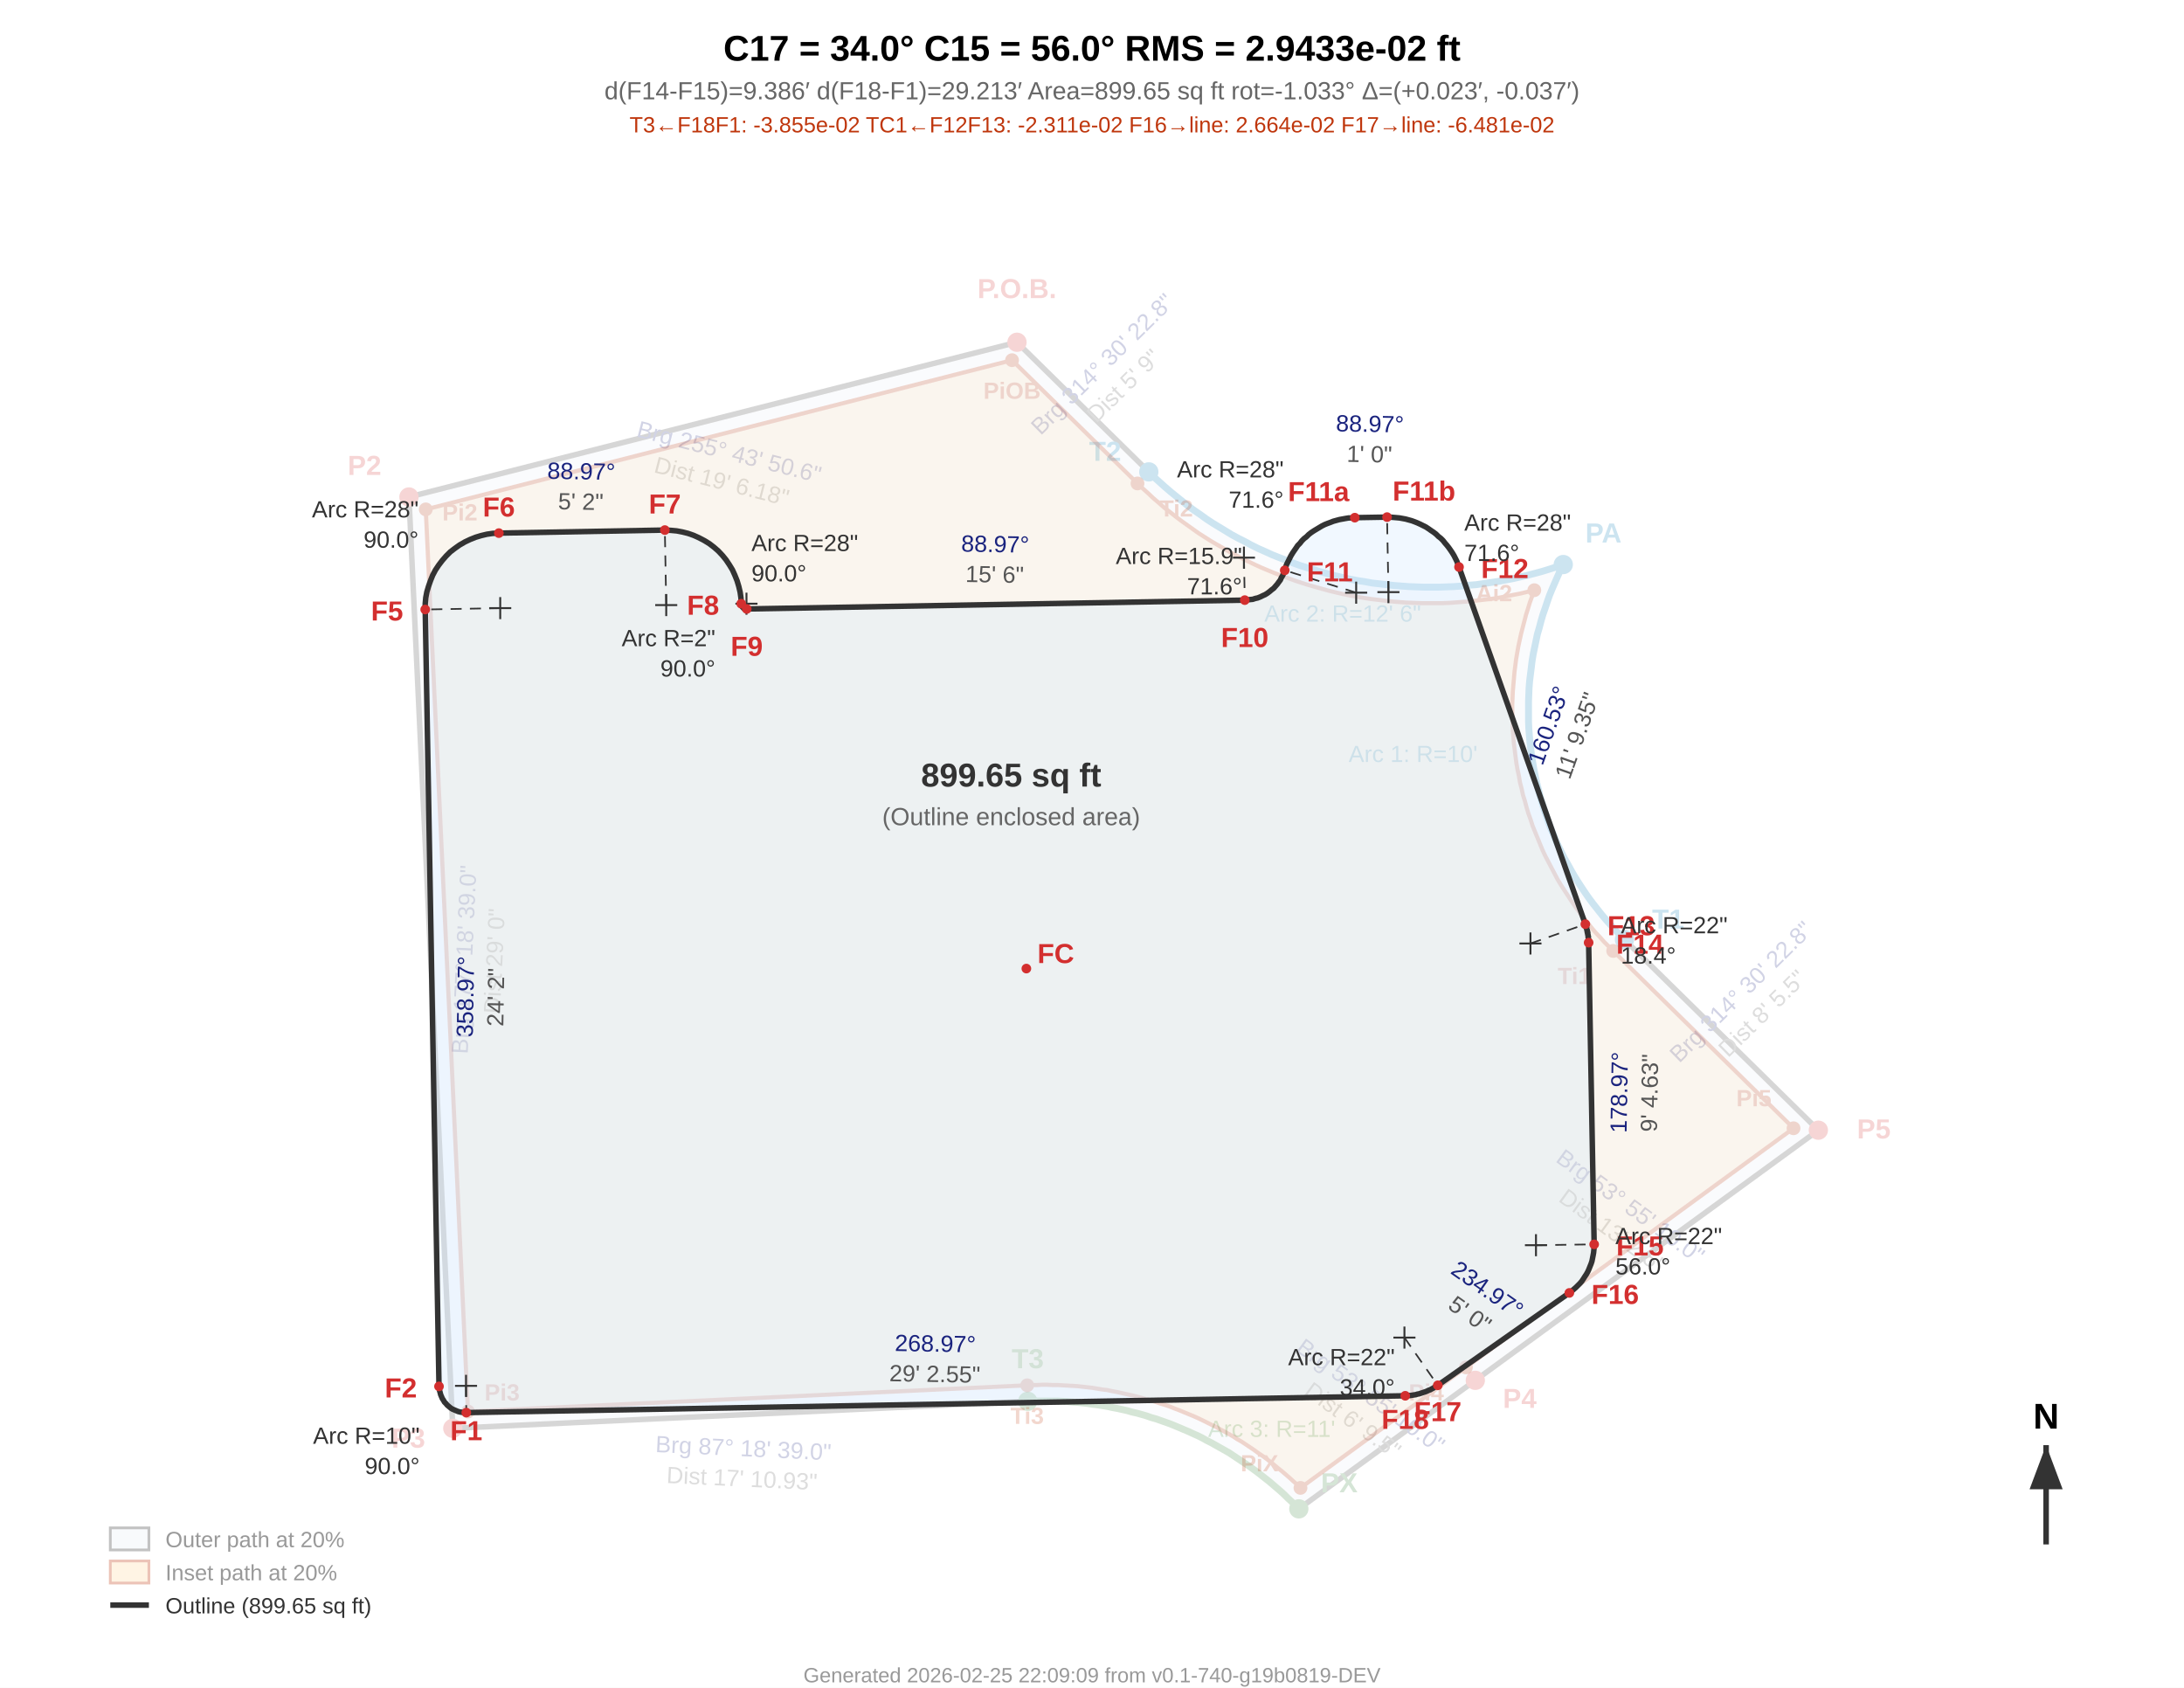
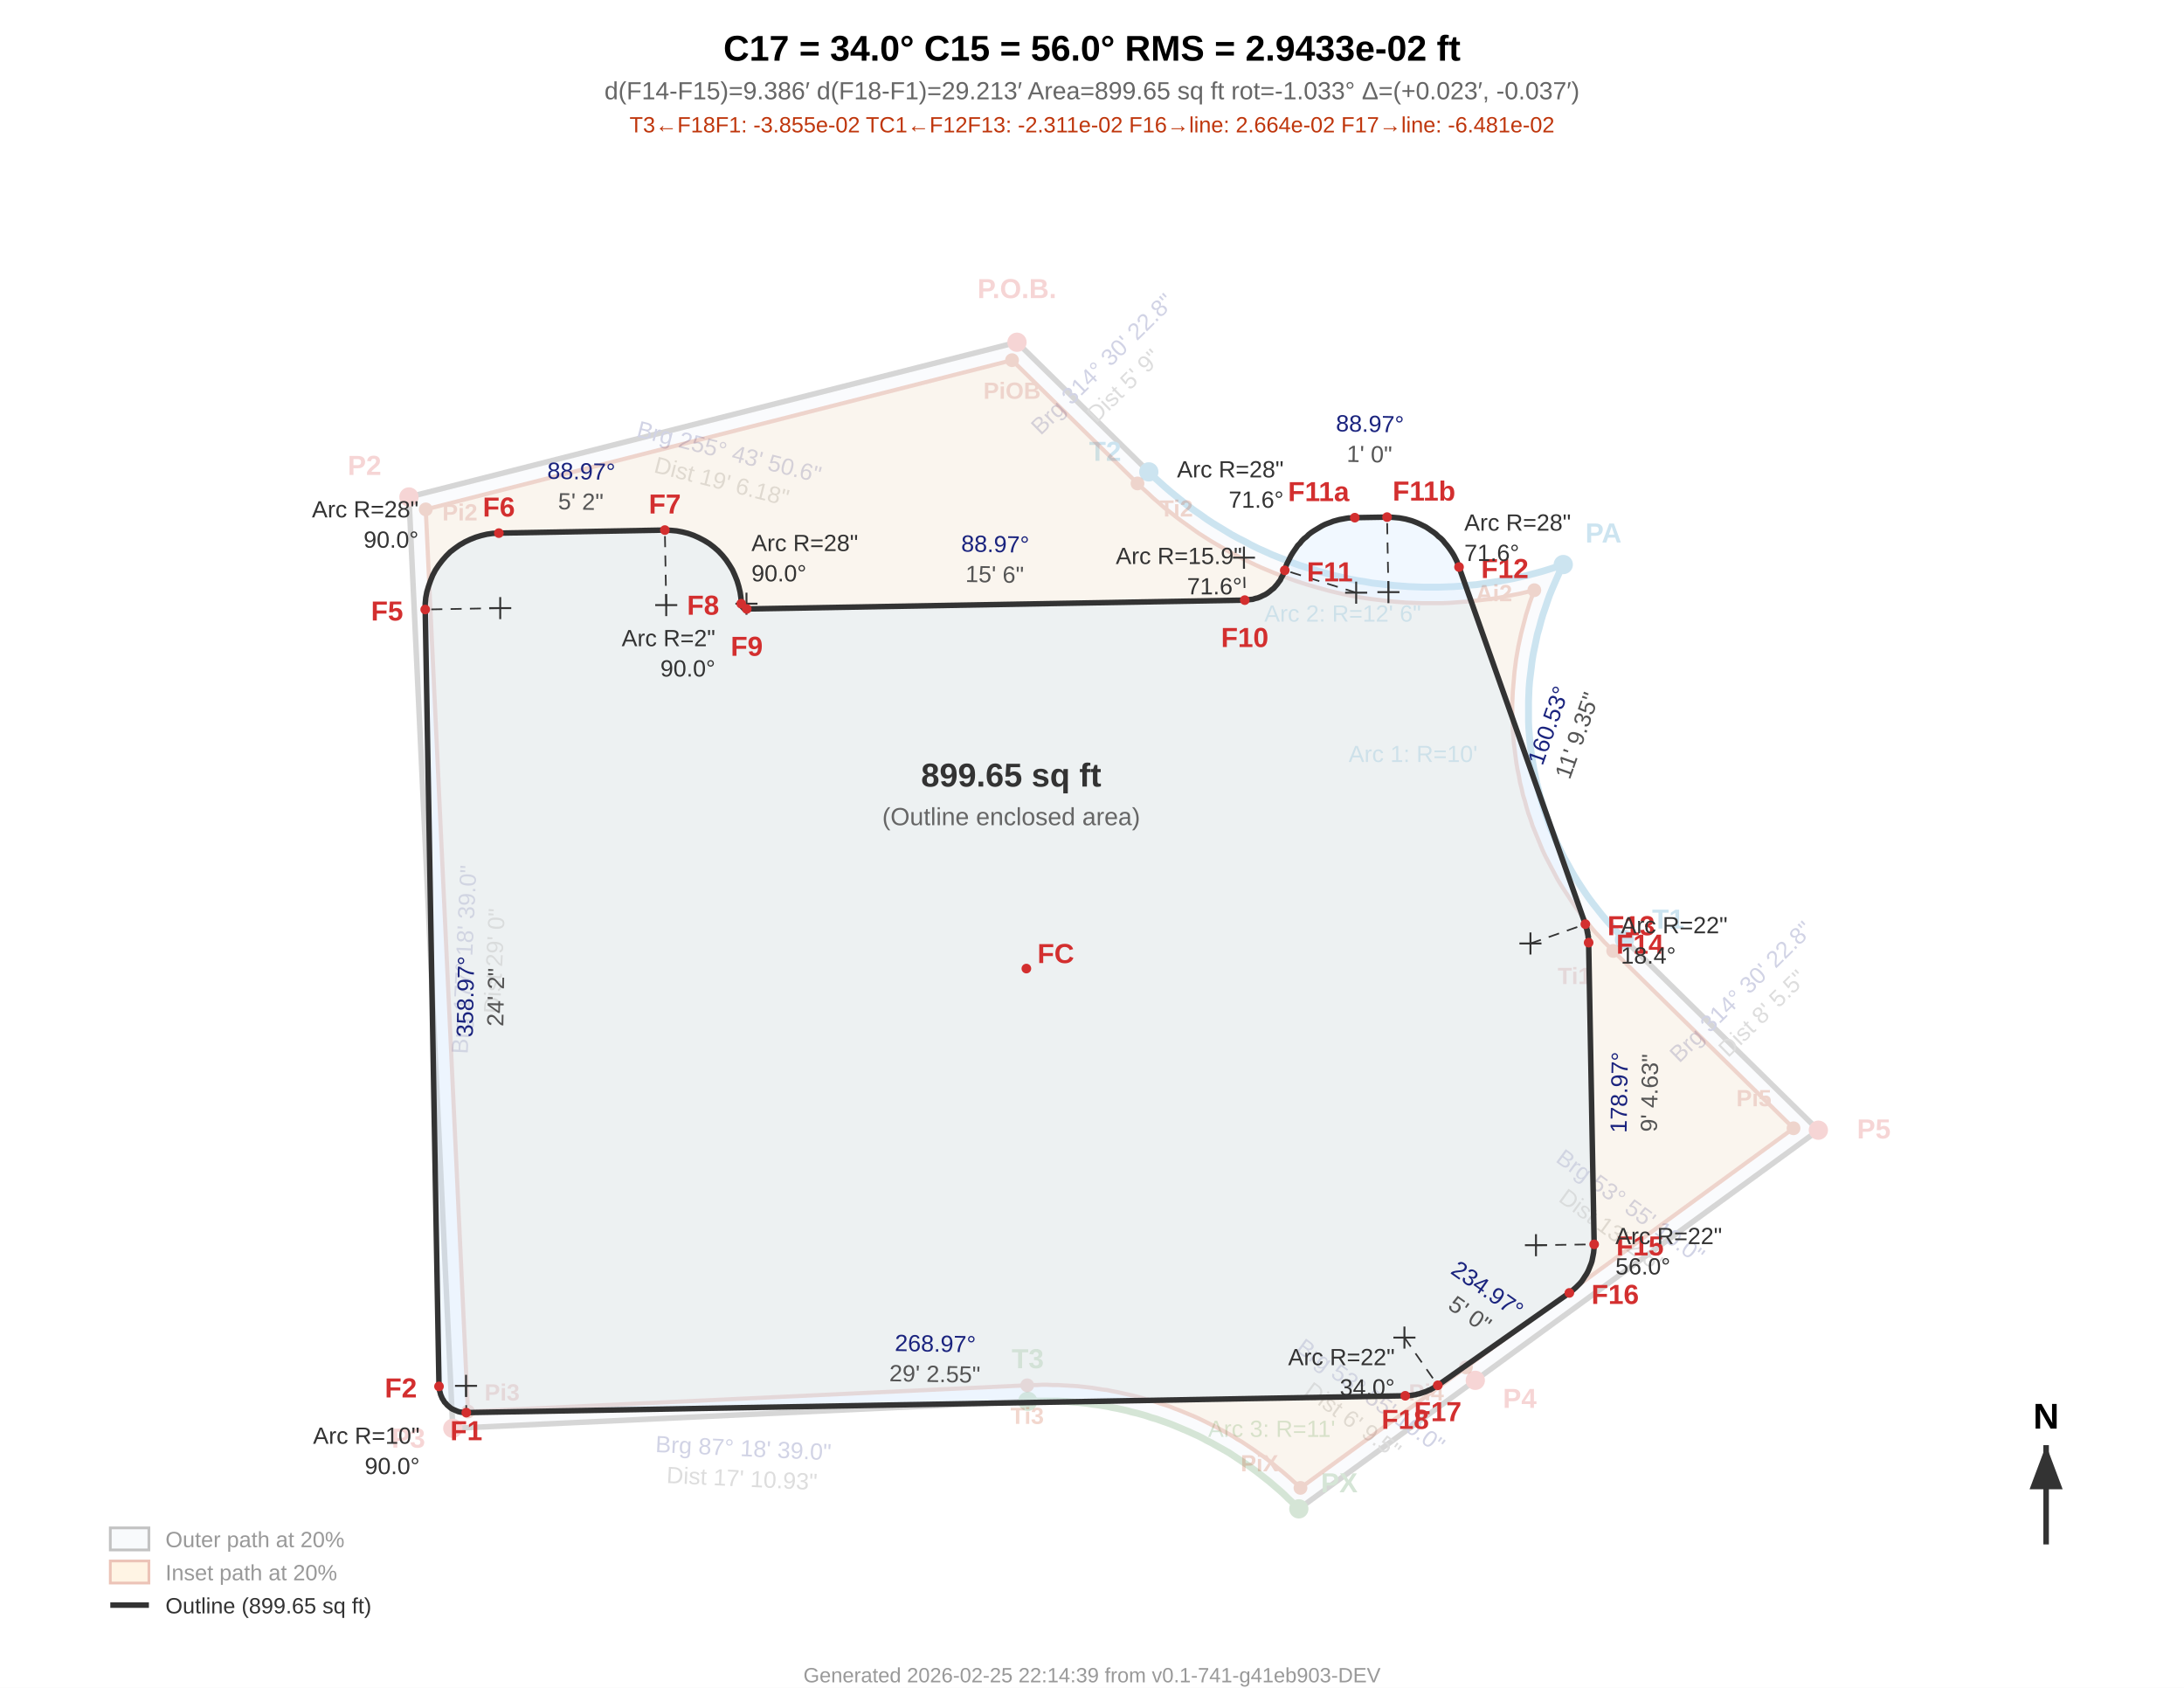
<svg xmlns="http://www.w3.org/2000/svg" width="792" height="612" viewBox="0 0 792 612">
  <rect width="792" height="612" fill="white" />
  <defs>
    <marker id="ah" markerWidth="8" markerHeight="6" refX="8" refY="3" orient="auto">
      <polygon points="0 0, 8 3, 0 6" fill="#333" />
    </marker>
    <clipPath id="page">
      <rect width="792" height="612" />
    </clipPath>
  </defs>
  <text x="396.0" y="22" text-anchor="middle" font-family="Arial" font-size="13" font-weight="bold">C17 = 34.0°   C15 = 56.0°   RMS = 2.9433e-02 ft</text>
  <text x="396.0" y="36" text-anchor="middle" font-family="Arial" font-size="9" fill="#666">d(F14-F15)=9.386′  d(F18-F1)=29.213′  Area=899.65 sq ft  rot=-1.033°  Δ=(+0.023′, -0.037′)</text>
  <text x="396.0" y="48" text-anchor="middle" font-family="Arial" font-size="8" fill="#BF360C">T3←F18F1: -3.855e-02   TC1←F12F13: -2.311e-02   F16→line: 2.664e-02   F17→line: -6.481e-02</text>
  <g opacity="0.2">
    <polygon points="368.8,124.1 148.3,180.2 164.2,517.9 535.0,500.5 659.4,409.8" fill="none" stroke="#bbb" stroke-width="0.8" stroke-dasharray="4,4" />
    <polygon points="368.8,124.1 148.3,180.2 164.2,517.9 372.7,508.1 374.6,508.0 376.4,508.0 378.2,508.0 380.0,508.0 381.8,508.0 383.6,508.0 385.5,508.1 387.3,508.2 389.1,508.4 390.9,508.5 392.7,508.7 394.5,508.9 396.3,509.2 398.1,509.4 399.9,509.7 401.7,510.0 403.5,510.4 405.2,510.7 407.0,511.1 408.8,511.5 410.5,512.0 412.3,512.4 414.1,512.9 415.8,513.4 417.5,514.0 419.3,514.5 421.0,515.1 422.7,515.7 424.4,516.3 426.1,517.0 427.8,517.7 429.4,518.4 431.1,519.1 432.8,519.9 434.4,520.6 436.0,521.4 437.6,522.3 439.2,523.1 440.8,524.0 442.4,524.9 444.0,525.8 445.6,526.7 447.1,527.7 448.6,528.7 450.1,529.7 451.6,530.7 453.1,531.7 454.6,532.8 456.1,533.9 457.5,535.0 458.9,536.1 460.3,537.2 461.7,538.4 463.1,539.6 464.5,540.8 465.8,542.0 467.1,543.3 468.4,544.5 469.7,545.8 471.0,547.1 535.0,500.5 659.4,409.8 589.1,340.7 587.4,338.9 585.7,337.2 584.0,335.3 582.4,333.5 580.8,331.6 579.3,329.7 577.8,327.8 576.3,325.8 574.9,323.8 573.5,321.7 572.2,319.7 570.9,317.6 569.7,315.5 568.5,313.3 567.3,311.2 566.2,309.0 565.1,306.7 564.1,304.5 563.2,302.3 562.2,300.0 561.4,297.7 560.6,295.4 559.8,293.0 559.1,290.7 558.4,288.3 557.8,285.9 557.2,283.6 556.7,281.2 556.2,278.7 555.8,276.3 555.4,273.9 555.1,271.5 554.8,269.0 554.6,266.6 554.4,264.1 554.3,261.7 554.3,259.2 554.3,256.8 554.3,254.3 554.4,251.8 554.5,249.4 554.7,246.9 555.0,244.5 555.3,242.1 555.6,239.6 556.0,237.2 556.5,234.8 557.0,232.4 557.5,230.0 558.2,227.6 558.8,225.3 559.5,222.9 560.3,220.6 561.1,218.2 561.9,215.9 562.8,213.7 563.8,211.4 564.8,209.1 565.8,206.9 566.9,204.7 564.3,205.6 561.8,206.4 559.2,207.2 556.6,207.9 553.9,208.6 551.3,209.2 548.7,209.8 546.0,210.3 543.4,210.8 540.7,211.2 538.0,211.6 535.3,212.0 532.6,212.2 529.9,212.5 527.3,212.7 524.5,212.8 521.8,212.9 519.1,212.9 516.4,212.9 513.7,212.8 511.0,212.7 508.3,212.5 505.6,212.3 502.9,212.0 500.3,211.7 497.6,211.4 494.9,210.9 492.2,210.5 489.6,210.0 486.9,209.4 484.3,208.8 481.7,208.1 479.1,207.4 476.5,206.6 473.9,205.8 471.3,205.0 468.8,204.1 466.3,203.1 463.7,202.1 461.2,201.1 458.8,200.0 456.3,198.9 453.9,197.7 451.5,196.4 449.1,195.2 446.7,193.9 444.4,192.5 442.1,191.1 439.8,189.7 437.5,188.2 435.3,186.6 433.1,185.1 430.9,183.5 428.8,181.8 426.7,180.1 424.6,178.4 422.5,176.6 420.5,174.8 418.5,173.0 416.6,171.1" fill="#e8edf5" stroke="none" />
    <line x1="368.8" y1="124.1" x2="148.3" y2="180.2" stroke="#333" stroke-width="2.0" />
    <line x1="148.3" y1="180.2" x2="164.2" y2="517.9" stroke="#333" stroke-width="2.0" />
    <line x1="164.2" y1="517.9" x2="372.7" y2="508.1" stroke="#333" stroke-width="2.0" />
    <line x1="471.0" y1="547.1" x2="535.0" y2="500.5" stroke="#333" stroke-width="2.0" />
    <line x1="535.0" y1="500.5" x2="659.4" y2="409.8" stroke="#333" stroke-width="2.0" />
    <line x1="659.4" y1="409.8" x2="589.1" y2="340.7" stroke="#333" stroke-width="2.0" />
    <line x1="416.6" y1="171.1" x2="368.8" y2="124.1" stroke="#333" stroke-width="2.0" />
    <polyline points="589.1,340.7 587.4,338.9 585.7,337.2 584.0,335.3 582.4,333.5 580.8,331.6 579.3,329.7 577.8,327.8 576.3,325.8 574.9,323.8 573.5,321.7 572.2,319.7 570.9,317.6 569.7,315.5 568.5,313.3 567.3,311.2 566.2,309.0 565.1,306.7 564.1,304.5 563.2,302.3 562.2,300.0 561.4,297.7 560.6,295.4 559.8,293.0 559.1,290.7 558.4,288.3 557.8,285.9 557.2,283.6 556.7,281.2 556.2,278.7 555.8,276.3 555.4,273.9 555.1,271.5 554.8,269.0 554.6,266.6 554.4,264.1 554.3,261.7 554.3,259.2 554.3,256.8 554.3,254.3 554.4,251.8 554.5,249.4 554.7,246.9 555.0,244.5 555.3,242.1 555.6,239.6 556.0,237.2 556.5,234.8 557.0,232.4 557.5,230.0 558.2,227.6 558.8,225.3 559.5,222.9 560.3,220.6 561.1,218.2 561.9,215.9 562.8,213.7 563.8,211.4 564.8,209.1 565.8,206.9 566.9,204.7" fill="none" stroke="#0077B6" stroke-width="2.5" stroke-linecap="round" />
    <polyline points="566.9,204.7 564.3,205.6 561.8,206.4 559.2,207.2 556.6,207.9 553.9,208.6 551.3,209.2 548.7,209.8 546.0,210.3 543.4,210.8 540.7,211.2 538.0,211.6 535.3,212.0 532.6,212.2 529.9,212.5 527.3,212.7 524.5,212.8 521.8,212.9 519.1,212.9 516.4,212.9 513.7,212.8 511.0,212.7 508.3,212.5 505.6,212.3 502.9,212.0 500.3,211.7 497.6,211.4 494.9,210.9 492.2,210.5 489.6,210.0 486.9,209.4 484.3,208.8 481.7,208.1 479.1,207.4 476.5,206.6 473.9,205.8 471.3,205.0 468.8,204.1 466.3,203.1 463.7,202.1 461.2,201.1 458.8,200.0 456.3,198.9 453.9,197.7 451.5,196.4 449.1,195.2 446.7,193.9 444.4,192.5 442.1,191.1 439.8,189.7 437.5,188.2 435.3,186.6 433.1,185.1 430.9,183.5 428.8,181.8 426.7,180.1 424.6,178.4 422.5,176.6 420.5,174.8 418.5,173.0 416.6,171.1" fill="none" stroke="#0077B6" stroke-width="2.5" stroke-linecap="round" />
    <polyline points="372.7,508.1 374.6,508.0 376.4,508.0 378.2,508.0 380.0,508.0 381.8,508.0 383.6,508.0 385.5,508.1 387.3,508.2 389.1,508.4 390.9,508.5 392.7,508.7 394.5,508.9 396.3,509.2 398.1,509.4 399.9,509.7 401.7,510.0 403.5,510.4 405.2,510.7 407.0,511.1 408.8,511.5 410.5,512.0 412.3,512.4 414.1,512.9 415.8,513.4 417.5,514.0 419.3,514.5 421.0,515.1 422.7,515.7 424.4,516.3 426.1,517.0 427.8,517.7 429.4,518.4 431.1,519.1 432.8,519.9 434.4,520.6 436.0,521.4 437.6,522.3 439.2,523.1 440.8,524.0 442.4,524.9 444.0,525.8 445.6,526.7 447.1,527.7 448.6,528.7 450.1,529.7 451.6,530.7 453.1,531.7 454.6,532.8 456.1,533.9 457.5,535.0 458.9,536.1 460.3,537.2 461.7,538.4 463.1,539.6 464.5,540.8 465.8,542.0 467.1,543.3 468.4,544.5 469.7,545.8 471.0,547.1" fill="none" stroke="#2E7D32" stroke-width="2.5" stroke-linecap="round" />
    <circle cx="368.8" cy="124.1" r="3.5" fill="#d32f2f" />
    <text x="368.8" y="108.1" text-anchor="middle" font-family="Arial" font-size="10" font-weight="bold" fill="#d32f2f">P.O.B.</text>
    <circle cx="148.3" cy="180.2" r="3.5" fill="#d32f2f" />
    <text x="138.3" y="172.2" text-anchor="end" font-family="Arial" font-size="10" font-weight="bold" fill="#d32f2f">P2</text>
    <circle cx="164.2" cy="517.9" r="3.5" fill="#d32f2f" />
    <text x="154.2" y="524.9" text-anchor="end" font-family="Arial" font-size="10" font-weight="bold" fill="#d32f2f">P3</text>
    <circle cx="372.7" cy="508.1" r="3.5" fill="#2E7D32" />
    <text x="372.7" y="496.1" text-anchor="middle" font-family="Arial" font-size="10" font-weight="bold" fill="#2E7D32">T3</text>
    <circle cx="471.0" cy="547.1" r="3.5" fill="#2E7D32" />
    <text x="479.0" y="541.1" text-anchor="start" font-family="Arial" font-size="10" font-weight="bold" fill="#2E7D32">PX</text>
    <circle cx="535.0" cy="500.5" r="3.5" fill="#d32f2f" />
    <text x="545.0" y="510.5" text-anchor="start" font-family="Arial" font-size="10" font-weight="bold" fill="#d32f2f">P4</text>
    <circle cx="659.4" cy="409.8" r="3.5" fill="#d32f2f" />
    <text x="673.4" y="412.8" text-anchor="start" font-family="Arial" font-size="10" font-weight="bold" fill="#d32f2f">P5</text>
    <circle cx="589.1" cy="340.7" r="3.5" fill="#0077B6" />
    <text x="599.1" y="336.7" text-anchor="start" font-family="Arial" font-size="10" font-weight="bold" fill="#0077B6">T1</text>
    <circle cx="566.9" cy="204.7" r="3.5" fill="#0077B6" />
    <text x="574.9" y="196.7" text-anchor="start" font-family="Arial" font-size="10" font-weight="bold" fill="#0077B6">PA</text>
    <circle cx="416.6" cy="171.1" r="3.5" fill="#0077B6" />
    <text x="406.6" y="167.1" text-anchor="end" font-family="Arial" font-size="10" font-weight="bold" fill="#0077B6">T2</text>
    <g transform="translate(263.0,169.6) rotate(14.3)">
      <text x="0" y="-3" text-anchor="middle" font-family="Arial" font-size="8.5" fill="#1a237e">Brg 255° 43' 50.6"</text>
      <text x="0" y="8" text-anchor="middle" font-family="Arial" font-size="8.5" fill="#555">Dist 19' 6.18"</text>
    </g>
    <g transform="translate(174.2,348.2) rotate(-87.3)">
      <text x="0" y="-3" text-anchor="middle" font-family="Arial" font-size="8.5" fill="#1a237e">Brg 177° 18' 39.0"</text>
      <text x="0" y="8" text-anchor="middle" font-family="Arial" font-size="8.5" fill="#555">Dist 29' 0"</text>
    </g>
    <g transform="translate(269.3,531.0) rotate(2.7)">
      <text x="0" y="-3" text-anchor="middle" font-family="Arial" font-size="8.5" fill="#1a237e">Brg 87° 18' 39.0"</text>
      <text x="0" y="8" text-anchor="middle" font-family="Arial" font-size="8.5" fill="#555">Dist 17' 10.93"</text>
    </g>
    <g transform="translate(493.6,510.9) rotate(36.1)">
      <text x="0" y="-3" text-anchor="middle" font-family="Arial" font-size="8.5" fill="#1a237e">Brg 53° 55' 10.0"</text>
      <text x="0" y="8" text-anchor="middle" font-family="Arial" font-size="8.5" fill="#555">Dist 6' 9.5"</text>
    </g>
    <g transform="translate(587.8,442.2) rotate(36.1)">
      <text x="0" y="-3" text-anchor="middle" font-family="Arial" font-size="8.5" fill="#1a237e">Brg 53° 55' 10.0"</text>
      <text x="0" y="8" text-anchor="middle" font-family="Arial" font-size="8.5" fill="#555">Dist 13' 2.5"</text>
    </g>
    <g transform="translate(635.5,363.8) rotate(-44.5)">
      <text x="0" y="-3" text-anchor="middle" font-family="Arial" font-size="8.5" fill="#1a237e">Brg 314° 30' 22.8"</text>
      <text x="0" y="8" text-anchor="middle" font-family="Arial" font-size="8.5" fill="#555">Dist 8' 5.5"</text>
    </g>
    <g transform="translate(403.9,136.2) rotate(-44.5)">
      <text x="0" y="-3" text-anchor="middle" font-family="Arial" font-size="8.5" fill="#1a237e">Brg 314° 30' 22.8"</text>
      <text x="0" y="8" text-anchor="middle" font-family="Arial" font-size="8.5" fill="#555">Dist 5' 9"</text>
    </g>
    <text x="535.8" y="276.3" text-anchor="end" font-family="Arial" font-size="8.5" fill="#0077B6">Arc 1: R=10'</text>
    <text x="486.9" y="225.4" text-anchor="middle" font-family="Arial" font-size="8.5" fill="#0077B6">Arc 2: R=12' 6"</text>
    <text x="438.1" y="521.0" text-anchor="start" font-family="Arial" font-size="8.5" fill="#2E7D32">Arc 3: R=11'</text>
  </g>
  <g opacity="0.2">
    <polygon points="367.0,130.6 154.4,184.7 169.7,511.8 372.5,502.3 374.3,502.2 376.1,502.2 377.9,502.1 379.7,502.1 381.5,502.2 383.4,502.2 385.2,502.3 387.0,502.4 388.8,502.5 390.6,502.6 392.4,502.8 394.2,503.0 396.0,503.2 397.8,503.5 399.6,503.8 401.4,504.0 403.2,504.4 404.9,504.7 406.7,505.1 408.5,505.5 410.3,505.9 412.0,506.3 413.8,506.8 415.5,507.3 417.3,507.8 419.0,508.3 420.7,508.9 422.4,509.4 424.2,510.0 425.9,510.7 427.5,511.3 429.2,512.0 430.9,512.7 432.6,513.4 434.2,514.1 435.9,514.9 437.5,515.7 439.1,516.5 440.8,517.3 442.4,518.2 443.9,519.0 445.5,519.9 447.1,520.8 448.6,521.8 450.2,522.7 451.7,523.7 453.2,524.7 454.7,525.7 456.2,526.8 457.7,527.8 459.2,528.9 460.6,530.0 462.0,531.1 463.4,532.3 464.8,533.4 466.2,534.6 467.6,535.8 468.9,537.0 470.3,538.2 471.6,539.5 531.6,495.8 650.4,409.1 585.0,344.8 583.4,343.2 581.7,341.5 580.1,339.7 578.5,338.0 577.0,336.2 575.5,334.3 574.0,332.5 572.6,330.6 571.2,328.7 569.9,326.8 568.6,324.8 567.3,322.8 566.0,320.8 564.8,318.8 563.7,316.7 562.6,314.6 561.5,312.5 560.4,310.4 559.4,308.3 558.5,306.1 557.6,303.9 556.7,301.7 555.8,299.5 555.1,297.3 554.3,295.1 553.6,292.8 553.0,290.5 552.3,288.3 551.8,286.0 551.2,283.7 550.8,281.3 550.3,279.0 549.9,276.7 549.6,274.4 549.3,272.0 549.0,269.7 548.8,267.3 548.6,265.0 548.5,262.6 548.5,260.2 548.4,257.9 548.4,255.5 548.5,253.2 548.6,250.8 548.8,248.4 549.0,246.1 549.2,243.7 549.5,241.4 549.8,239.0 550.2,236.7 550.6,234.4 551.1,232.1 551.6,229.8 552.2,227.5 552.8,225.2 553.4,222.9 554.1,220.7 554.8,218.4 555.6,216.2 556.4,214.0 553.9,214.6 551.4,215.2 548.8,215.7 546.3,216.2 543.7,216.7 541.2,217.1 538.6,217.4 536.0,217.7 533.4,218.0 530.9,218.2 528.3,218.4 525.7,218.6 523.1,218.7 520.5,218.7 517.9,218.7 515.3,218.7 512.7,218.6 510.1,218.5 507.5,218.3 504.9,218.1 502.3,217.8 499.8,217.5 497.2,217.2 494.6,216.8 492.1,216.4 489.5,215.9 487.0,215.4 484.4,214.8 481.9,214.2 479.4,213.5 476.9,212.8 474.4,212.1 471.9,211.3 469.5,210.5 467.0,209.6 464.6,208.7 462.2,207.8 459.8,206.8 457.4,205.8 455.0,204.7 452.7,203.6 450.3,202.4 448.0,201.2 445.7,200.0 443.5,198.7 441.2,197.4 439.0,196.1 436.8,194.7 434.6,193.3 432.5,191.8 430.4,190.3 428.3,188.8 426.2,187.2 424.2,185.6 422.1,184.0 420.2,182.3 418.2,180.6 416.3,178.8 414.4,177.1 412.5,175.3" fill="rgba(255,152,0,0.3)" stroke="none" />
    <line x1="367.0" y1="130.6" x2="154.4" y2="184.7" stroke="#BF360C" stroke-width="1.5" />
    <line x1="154.4" y1="184.7" x2="169.7" y2="511.8" stroke="#BF360C" stroke-width="1.5" />
    <line x1="169.7" y1="511.8" x2="372.5" y2="502.3" stroke="#BF360C" stroke-width="1.5" />
    <line x1="471.6" y1="539.5" x2="531.6" y2="495.8" stroke="#BF360C" stroke-width="1.5" />
    <line x1="531.6" y1="495.8" x2="650.4" y2="409.1" stroke="#BF360C" stroke-width="1.5" />
    <line x1="650.4" y1="409.1" x2="585.0" y2="344.8" stroke="#BF360C" stroke-width="1.5" />
    <line x1="412.5" y1="175.3" x2="367.0" y2="130.6" stroke="#BF360C" stroke-width="1.5" />
    <polyline points="585.0,344.8 583.4,343.2 581.7,341.5 580.1,339.7 578.5,338.0 577.0,336.2 575.5,334.3 574.0,332.5 572.6,330.6 571.2,328.7 569.9,326.8 568.6,324.8 567.3,322.8 566.0,320.8 564.8,318.8 563.7,316.7 562.6,314.6 561.5,312.5 560.4,310.4 559.4,308.3 558.5,306.1 557.6,303.9 556.7,301.7 555.8,299.5 555.1,297.3 554.3,295.1 553.6,292.8 553.0,290.5 552.3,288.3 551.8,286.0 551.2,283.7 550.8,281.3 550.3,279.0 549.9,276.7 549.6,274.4 549.3,272.0 549.0,269.7 548.8,267.3 548.6,265.0 548.5,262.6 548.5,260.2 548.4,257.9 548.4,255.5 548.5,253.2 548.6,250.8 548.8,248.4 549.0,246.1 549.2,243.7 549.5,241.4 549.8,239.0 550.2,236.7 550.6,234.4 551.1,232.1 551.6,229.8 552.2,227.5 552.8,225.2 553.4,222.9 554.1,220.7 554.8,218.4 555.6,216.2 556.4,214.0" fill="none" stroke="#BF360C" stroke-width="1.5" stroke-linecap="round" />
    <polyline points="556.4,214.0 553.9,214.6 551.4,215.2 548.8,215.7 546.3,216.2 543.7,216.7 541.2,217.1 538.6,217.4 536.0,217.7 533.4,218.0 530.9,218.2 528.3,218.4 525.7,218.6 523.1,218.7 520.5,218.7 517.9,218.7 515.3,218.7 512.7,218.6 510.1,218.5 507.5,218.3 504.9,218.1 502.3,217.8 499.8,217.5 497.2,217.2 494.6,216.8 492.1,216.4 489.5,215.9 487.0,215.4 484.4,214.8 481.9,214.2 479.4,213.5 476.9,212.8 474.4,212.1 471.9,211.3 469.5,210.5 467.0,209.6 464.6,208.7 462.2,207.8 459.8,206.8 457.4,205.8 455.0,204.7 452.7,203.6 450.3,202.4 448.0,201.2 445.7,200.0 443.5,198.7 441.2,197.4 439.0,196.1 436.8,194.7 434.6,193.3 432.5,191.8 430.4,190.3 428.3,188.8 426.2,187.2 424.2,185.6 422.1,184.0 420.2,182.3 418.2,180.6 416.3,178.8 414.4,177.1 412.5,175.3" fill="none" stroke="#BF360C" stroke-width="1.5" stroke-linecap="round" />
    <polyline points="372.5,502.3 374.3,502.2 376.1,502.2 377.9,502.1 379.7,502.1 381.5,502.2 383.4,502.2 385.2,502.3 387.0,502.4 388.8,502.5 390.6,502.6 392.4,502.8 394.2,503.0 396.0,503.2 397.8,503.5 399.6,503.8 401.4,504.0 403.2,504.4 404.9,504.7 406.7,505.1 408.5,505.5 410.3,505.9 412.0,506.3 413.8,506.8 415.5,507.3 417.3,507.8 419.0,508.3 420.7,508.9 422.4,509.4 424.2,510.0 425.9,510.7 427.5,511.3 429.2,512.0 430.9,512.7 432.6,513.4 434.2,514.1 435.9,514.9 437.5,515.7 439.1,516.5 440.8,517.3 442.4,518.2 443.9,519.0 445.5,519.9 447.1,520.8 448.6,521.8 450.2,522.7 451.7,523.7 453.2,524.7 454.7,525.7 456.2,526.8 457.7,527.8 459.2,528.9 460.6,530.0 462.0,531.1 463.4,532.3 464.8,533.4 466.2,534.6 467.6,535.8 468.9,537.0 470.3,538.2 471.6,539.5" fill="none" stroke="#BF360C" stroke-width="1.5" stroke-linecap="round" />
    <circle cx="367.0" cy="130.6" r="2.5" fill="#BF360C" />
    <text x="367.0" y="144.6" text-anchor="middle" font-family="Arial" font-size="8.5" font-weight="bold" fill="#BF360C">PiOB</text>
    <circle cx="154.4" cy="184.7" r="2.5" fill="#BF360C" />
    <text x="160.4" y="188.7" text-anchor="start" font-family="Arial" font-size="8.5" font-weight="bold" fill="#BF360C">Pi2</text>
    <circle cx="169.7" cy="511.8" r="2.5" fill="#BF360C" />
    <text x="175.7" y="507.8" text-anchor="start" font-family="Arial" font-size="8.5" font-weight="bold" fill="#BF360C">Pi3</text>
    <circle cx="372.5" cy="502.3" r="2.5" fill="#BF360C" />
    <text x="372.5" y="516.3" text-anchor="middle" font-family="Arial" font-size="8.5" font-weight="bold" fill="#BF360C">Ti3</text>
    <circle cx="471.6" cy="539.5" r="2.5" fill="#BF360C" />
    <text x="463.6" y="533.5" text-anchor="end" font-family="Arial" font-size="8.5" font-weight="bold" fill="#BF360C">PiX</text>
    <circle cx="531.6" cy="495.8" r="2.5" fill="#BF360C" />
    <text x="523.6" y="507.8" text-anchor="end" font-family="Arial" font-size="8.5" font-weight="bold" fill="#BF360C">Pi4</text>
    <circle cx="650.4" cy="409.1" r="2.5" fill="#BF360C" />
    <text x="642.4" y="401.1" text-anchor="end" font-family="Arial" font-size="8.5" font-weight="bold" fill="#BF360C">Pi5</text>
    <circle cx="585.0" cy="344.8" r="2.5" fill="#BF360C" />
    <text x="577.0" y="356.8" text-anchor="end" font-family="Arial" font-size="8.5" font-weight="bold" fill="#BF360C">Ti1</text>
    <circle cx="556.4" cy="214.0" r="2.5" fill="#BF360C" />
    <text x="548.4" y="218.0" text-anchor="end" font-family="Arial" font-size="8.5" font-weight="bold" fill="#BF360C">Ai2</text>
    <circle cx="412.5" cy="175.3" r="2.5" fill="#BF360C" />
    <text x="420.5" y="187.3" text-anchor="start" font-family="Arial" font-size="8.5" font-weight="bold" fill="#BF360C">Ti2</text>
  </g>
  <polygon points="169.1,512.2 168.4,512.2 167.6,512.1 166.9,512.0 166.1,511.8 165.4,511.5 164.7,511.2 164.0,510.9 163.4,510.5 162.8,510.0 162.2,509.5 161.7,508.9 161.2,508.4 160.8,507.7 160.4,507.1 160.1,506.4 159.8,505.7 159.6,504.9 159.4,504.2 159.3,503.4 159.2,502.7 154.2,221.0 154.2,218.9 154.4,216.7 154.8,214.6 155.4,212.6 156.1,210.6 156.9,208.6 157.9,206.7 159.1,204.9 160.4,203.2 161.8,201.6 163.3,200.1 165.0,198.8 166.7,197.6 168.6,196.5 170.5,195.6 172.5,194.8 174.5,194.2 176.6,193.7 178.7,193.4 180.9,193.3 241.1,192.2 243.2,192.3 245.4,192.5 247.5,192.9 249.5,193.4 251.5,194.1 253.5,195.0 255.4,196.0 257.2,197.1 258.9,198.4 260.5,199.8 262.0,201.4 263.3,203.0 264.5,204.8 265.6,206.6 266.5,208.6 267.3,210.6 267.9,212.6 268.4,214.7 268.7,216.8 268.8,218.9 268.8,219.1 268.8,219.2 268.8,219.4 268.9,219.5 268.9,219.7 269.0,219.8 269.1,219.9 269.2,220.1 269.3,220.2 269.4,220.3 269.5,220.4 269.6,220.5 269.7,220.6 269.9,220.6 270.0,220.7 270.2,220.8 270.3,220.8 270.5,220.8 270.6,220.8 270.8,220.8 451.4,217.6 452.4,217.5 453.3,217.4 454.3,217.3 455.2,217.0 456.1,216.8 457.1,216.4 457.9,216.0 458.8,215.6 459.6,215.1 460.4,214.5 461.1,213.9 461.9,213.3 462.5,212.6 463.2,211.8 463.7,211.1 464.3,210.3 464.7,209.4 465.2,208.6 465.5,207.7 465.9,206.8 466.2,205.7 466.6,204.6 467.1,203.6 467.6,202.6 468.1,201.6 468.7,200.6 469.3,199.7 470.0,198.7 470.6,197.8 471.4,197.0 472.1,196.1 472.9,195.3 473.8,194.6 474.6,193.8 475.5,193.1 476.4,192.5 477.4,191.9 478.4,191.3 479.4,190.7 480.4,190.2 481.4,189.8 482.5,189.4 483.5,189.0 484.6,188.7 485.7,188.4 486.8,188.2 487.9,188.0 489.1,187.8 490.2,187.8 491.3,187.7 503.0,187.5 504.1,187.5 505.2,187.6 506.4,187.7 507.5,187.8 508.6,188.0 509.7,188.2 510.8,188.5 511.9,188.8 513.0,189.2 514.0,189.6 515.1,190.1 516.1,190.6 517.1,191.1 518.0,191.7 519.0,192.4 519.9,193.0 520.8,193.7 521.6,194.5 522.5,195.2 523.3,196.0 524.0,196.9 524.7,197.7 525.4,198.6 526.1,199.6 526.7,200.5 527.3,201.5 527.8,202.5 528.3,203.5 528.7,204.6 529.1,205.6 574.9,335.1 574.9,335.2 575.0,335.3 575.0,335.4 575.0,335.5 575.1,335.6 575.1,335.7 575.1,335.9 575.2,336.0 575.2,336.1 575.2,336.2 575.3,336.3 575.3,336.4 575.3,336.5 575.4,336.6 575.4,336.7 575.4,336.8 575.4,336.9 575.5,337.1 575.5,337.2 575.5,337.3 575.6,337.4 575.6,337.5 575.6,337.6 575.6,337.7 575.6,337.8 575.7,337.9 575.7,338.0 575.7,338.2 575.7,338.3 575.8,338.4 575.8,338.5 575.8,338.6 575.8,338.7 575.8,338.8 575.8,338.9 575.9,339.1 575.9,339.2 575.9,339.3 575.9,339.4 575.9,339.5 575.9,339.6 576.0,339.7 576.0,339.8 576.0,339.9 576.0,340.1 576.0,340.2 576.0,340.3 576.0,340.4 576.0,340.5 576.0,340.6 576.0,340.7 576.1,340.8 576.1,341.0 576.1,341.1 576.1,341.2 576.1,341.3 576.1,341.4 576.1,341.5 576.1,341.6 576.1,341.8 578.1,451.2 578.1,452.2 578.0,453.2 577.9,454.2 577.7,455.3 577.5,456.3 577.3,457.3 577.0,458.2 576.6,459.2 576.2,460.2 575.8,461.1 575.3,462.0 574.7,462.9 574.2,463.7 573.6,464.6 572.9,465.4 572.2,466.1 571.5,466.8 570.7,467.5 569.9,468.2 569.1,468.8 521.4,502.3 520.8,502.6 520.3,502.9 519.8,503.3 519.2,503.6 518.7,503.9 518.1,504.1 517.5,504.4 517.0,504.6 516.4,504.8 515.8,505.0 515.2,505.2 514.6,505.4 514.0,505.5 513.4,505.7 512.7,505.8 512.1,505.9 511.5,506.0 510.9,506.0 510.3,506.1 509.6,506.1" fill="rgba(200,230,255,0.25)" stroke="none" />
  <line x1="159.2" y1="502.7" x2="154.2" y2="221.0" stroke="#333" stroke-width="2.0" />
  <line x1="180.9" y1="193.3" x2="241.1" y2="192.2" stroke="#333" stroke-width="2.0" />
  <line x1="270.8" y1="220.8" x2="451.4" y2="217.6" stroke="#333" stroke-width="2.0" />
  <line x1="491.3" y1="187.7" x2="503.0" y2="187.5" stroke="#333" stroke-width="2.0" />
  <line x1="529.1" y1="205.6" x2="574.9" y2="335.1" stroke="#333" stroke-width="2.0" />
  <line x1="576.1" y1="341.8" x2="578.1" y2="451.2" stroke="#333" stroke-width="2.0" />
  <line x1="569.1" y1="468.8" x2="521.4" y2="502.3" stroke="#333" stroke-width="2.0" />
  <line x1="509.6" y1="506.1" x2="169.1" y2="512.2" stroke="#333" stroke-width="2.0" />
  <polyline points="169.1,512.2 168.4,512.2 167.6,512.1 166.9,512.0 166.1,511.8 165.4,511.5 164.7,511.2 164.0,510.9 163.4,510.5 162.8,510.0 162.2,509.5 161.7,508.9 161.2,508.4 160.8,507.7 160.4,507.1 160.1,506.4 159.8,505.7 159.6,504.9 159.4,504.2 159.3,503.4 159.2,502.7" fill="none" stroke="#333" stroke-width="2.0" stroke-linecap="round" />
  <polyline points="154.2,221.0 154.2,218.9 154.4,216.7 154.8,214.6 155.4,212.6 156.1,210.6 156.9,208.6 157.9,206.7 159.1,204.9 160.4,203.2 161.8,201.6 163.3,200.1 165.0,198.8 166.7,197.6 168.6,196.5 170.5,195.6 172.5,194.8 174.5,194.2 176.6,193.7 178.7,193.4 180.9,193.3" fill="none" stroke="#333" stroke-width="2.0" stroke-linecap="round" />
  <polyline points="241.1,192.2 243.2,192.3 245.4,192.5 247.5,192.9 249.5,193.4 251.5,194.1 253.5,195.0 255.4,196.0 257.2,197.1 258.9,198.4 260.5,199.8 262.0,201.4 263.3,203.0 264.5,204.8 265.6,206.6 266.5,208.6 267.3,210.6 267.9,212.6 268.4,214.7 268.7,216.8 268.8,218.9" fill="none" stroke="#333" stroke-width="2.0" stroke-linecap="round" />
  <polyline points="268.8,218.9 268.8,219.1 268.8,219.2 268.8,219.4 268.9,219.5 268.9,219.7 269.0,219.8 269.1,219.9 269.2,220.1 269.3,220.2 269.4,220.3 269.5,220.4 269.6,220.5 269.7,220.6 269.9,220.6 270.0,220.7 270.2,220.8 270.3,220.8 270.5,220.8 270.6,220.8 270.8,220.8" fill="none" stroke="#333" stroke-width="2.0" stroke-linecap="round" />
  <polyline points="451.4,217.6 452.4,217.5 453.3,217.4 454.3,217.3 455.2,217.0 456.1,216.8 457.1,216.4 457.9,216.0 458.8,215.6 459.6,215.1 460.4,214.5 461.1,213.9 461.9,213.3 462.5,212.6 463.2,211.8 463.7,211.1 464.3,210.3 464.7,209.4 465.2,208.6 465.5,207.7 465.9,206.8" fill="none" stroke="#333" stroke-width="2.0" stroke-linecap="round" />
  <polyline points="465.9,206.8 466.2,205.7 466.6,204.6 467.1,203.6 467.6,202.6 468.1,201.6 468.7,200.6 469.3,199.7 470.0,198.7 470.6,197.8 471.4,197.0 472.1,196.1 472.9,195.3 473.8,194.6 474.6,193.8 475.5,193.1 476.4,192.5 477.4,191.9 478.4,191.3 479.4,190.7 480.4,190.2 481.4,189.8 482.5,189.4 483.5,189.0 484.6,188.7 485.7,188.4 486.8,188.2 487.9,188.0 489.1,187.8 490.2,187.8 491.3,187.7" fill="none" stroke="#333" stroke-width="2.0" stroke-linecap="round" />
  <polyline points="503.0,187.5 504.1,187.5 505.2,187.6 506.4,187.7 507.5,187.8 508.6,188.0 509.7,188.2 510.8,188.5 511.9,188.8 513.0,189.2 514.0,189.6 515.1,190.1 516.1,190.6 517.1,191.1 518.0,191.7 519.0,192.4 519.9,193.0 520.8,193.7 521.6,194.5 522.5,195.2 523.3,196.0 524.0,196.9 524.7,197.7 525.4,198.6 526.1,199.6 526.7,200.5 527.3,201.5 527.8,202.5 528.3,203.5 528.7,204.6 529.1,205.6" fill="none" stroke="#333" stroke-width="2.0" stroke-linecap="round" />
  <polyline points="574.9,335.1 574.9,335.2 575.0,335.3 575.0,335.4 575.0,335.5 575.1,335.6 575.1,335.7 575.1,335.9 575.2,336.0 575.2,336.1 575.2,336.2 575.3,336.3 575.3,336.4 575.3,336.5 575.4,336.6 575.4,336.7 575.4,336.8 575.4,336.9 575.5,337.1 575.5,337.2 575.5,337.3 575.6,337.4 575.6,337.5 575.6,337.6 575.6,337.7 575.6,337.8 575.7,337.9 575.7,338.0 575.7,338.2 575.7,338.3 575.8,338.4 575.8,338.5 575.8,338.6 575.8,338.7 575.8,338.8 575.8,338.9 575.9,339.1 575.9,339.2 575.9,339.3 575.9,339.4 575.9,339.5 575.9,339.6 576.0,339.7 576.0,339.8 576.0,339.9 576.0,340.1 576.0,340.2 576.0,340.3 576.0,340.4 576.0,340.5 576.0,340.6 576.0,340.7 576.1,340.8 576.1,341.0 576.1,341.1 576.1,341.2 576.1,341.3 576.1,341.4 576.1,341.5 576.1,341.6 576.1,341.8" fill="none" stroke="#333" stroke-width="2.0" stroke-linecap="round" />
  <polyline points="578.1,451.2 578.1,452.2 578.0,453.2 577.9,454.2 577.7,455.3 577.5,456.3 577.3,457.3 577.0,458.2 576.6,459.2 576.2,460.2 575.8,461.1 575.3,462.0 574.7,462.9 574.2,463.7 573.6,464.6 572.9,465.4 572.2,466.1 571.5,466.8 570.7,467.5 569.9,468.2 569.1,468.8" fill="none" stroke="#333" stroke-width="2.0" stroke-linecap="round" />
  <polyline points="521.4,502.3 520.8,502.6 520.3,502.9 519.8,503.3 519.2,503.6 518.7,503.9 518.1,504.1 517.5,504.4 517.0,504.6 516.4,504.8 515.8,505.0 515.2,505.2 514.6,505.4 514.0,505.5 513.4,505.7 512.7,505.8 512.1,505.9 511.5,506.0 510.9,506.0 510.3,506.1 509.6,506.1" fill="none" stroke="#333" stroke-width="2.0" stroke-linecap="round" />
  <g clip-path="url(#page)">
    <line x1="169.0" y1="502.5" x2="169.1" y2="512.2" stroke="#333" stroke-width="0.6" stroke-dasharray="4,3" />
    <line x1="165.0" y1="502.5" x2="173.0" y2="502.5" stroke="#333" stroke-width="0.7" />
    <line x1="169.0" y1="498.5" x2="169.0" y2="506.5" stroke="#333" stroke-width="0.7" />
    <line x1="181.4" y1="220.5" x2="154.2" y2="221.0" stroke="#333" stroke-width="0.6" stroke-dasharray="4,3" />
    <line x1="177.4" y1="220.5" x2="185.4" y2="220.5" stroke="#333" stroke-width="0.7" />
    <line x1="181.4" y1="216.5" x2="181.4" y2="224.5" stroke="#333" stroke-width="0.7" />
    <line x1="241.6" y1="219.4" x2="241.1" y2="192.2" stroke="#333" stroke-width="0.6" stroke-dasharray="4,3" />
    <line x1="237.6" y1="219.4" x2="245.6" y2="219.4" stroke="#333" stroke-width="0.7" />
    <line x1="241.6" y1="215.4" x2="241.6" y2="223.4" stroke="#333" stroke-width="0.7" />
    <line x1="270.7" y1="218.9" x2="268.8" y2="218.9" stroke="#333" stroke-width="0.6" stroke-dasharray="4,3" />
    <line x1="266.7" y1="218.9" x2="274.7" y2="218.9" stroke="#333" stroke-width="0.7" />
    <line x1="270.7" y1="214.9" x2="270.7" y2="222.9" stroke="#333" stroke-width="0.7" />
    <line x1="451.1" y1="202.2" x2="451.4" y2="217.6" stroke="#333" stroke-width="0.6" stroke-dasharray="4,3" />
    <line x1="447.1" y1="202.2" x2="455.1" y2="202.2" stroke="#333" stroke-width="0.7" />
    <line x1="451.1" y1="198.2" x2="451.1" y2="206.2" stroke="#333" stroke-width="0.7" />
    <line x1="491.8" y1="214.9" x2="465.9" y2="206.8" stroke="#333" stroke-width="0.6" stroke-dasharray="4,3" />
    <line x1="487.8" y1="214.9" x2="495.8" y2="214.9" stroke="#333" stroke-width="0.7" />
    <line x1="491.8" y1="210.9" x2="491.8" y2="218.9" stroke="#333" stroke-width="0.7" />
    <line x1="503.5" y1="214.7" x2="503.0" y2="187.5" stroke="#333" stroke-width="0.6" stroke-dasharray="4,3" />
    <line x1="499.5" y1="214.7" x2="507.5" y2="214.7" stroke="#333" stroke-width="0.7" />
    <line x1="503.5" y1="210.7" x2="503.5" y2="218.7" stroke="#333" stroke-width="0.7" />
    <line x1="555.0" y1="342.1" x2="574.9" y2="335.1" stroke="#333" stroke-width="0.6" stroke-dasharray="4,3" />
    <line x1="551.0" y1="342.1" x2="559.0" y2="342.1" stroke="#333" stroke-width="0.7" />
    <line x1="555.0" y1="338.1" x2="555.0" y2="346.1" stroke="#333" stroke-width="0.7" />
    <line x1="557.0" y1="451.5" x2="578.1" y2="451.2" stroke="#333" stroke-width="0.6" stroke-dasharray="4,3" />
    <line x1="553.0" y1="451.5" x2="561.0" y2="451.5" stroke="#333" stroke-width="0.7" />
    <line x1="557.0" y1="447.5" x2="557.0" y2="455.5" stroke="#333" stroke-width="0.7" />
    <line x1="509.3" y1="485.0" x2="521.4" y2="502.3" stroke="#333" stroke-width="0.6" stroke-dasharray="4,3" />
    <line x1="505.3" y1="485.0" x2="513.3" y2="485.0" stroke="#333" stroke-width="0.7" />
    <line x1="509.3" y1="481.0" x2="509.3" y2="489.0" stroke="#333" stroke-width="0.7" />
  </g>
  <circle cx="169.1" cy="512.2" r="1.75" fill="#d32f2f" />
  <text x="169.1" y="522.2" text-anchor="middle" font-family="Arial" font-size="10" font-weight="bold" fill="#d32f2f">F1</text>
  <circle cx="159.2" cy="502.7" r="1.75" fill="#d32f2f" />
  <text x="151.2" y="506.7" text-anchor="end" font-family="Arial" font-size="10" font-weight="bold" fill="#d32f2f">F2</text>
  <circle cx="154.2" cy="221.0" r="1.75" fill="#d32f2f" />
  <text x="146.2" y="225.0" text-anchor="end" font-family="Arial" font-size="10" font-weight="bold" fill="#d32f2f">F5</text>
  <circle cx="180.9" cy="193.3" r="1.75" fill="#d32f2f" />
  <text x="180.9" y="187.3" text-anchor="middle" font-family="Arial" font-size="10" font-weight="bold" fill="#d32f2f">F6</text>
  <circle cx="241.1" cy="192.2" r="1.75" fill="#d32f2f" />
  <text x="241.1" y="186.2" text-anchor="middle" font-family="Arial" font-size="10" font-weight="bold" fill="#d32f2f">F7</text>
  <circle cx="268.8" cy="218.9" r="1.75" fill="#d32f2f" />
  <text x="260.8" y="222.9" text-anchor="end" font-family="Arial" font-size="10" font-weight="bold" fill="#d32f2f">F8</text>
  <circle cx="270.8" cy="220.8" r="1.75" fill="#d32f2f" />
  <text x="270.8" y="237.8" text-anchor="middle" font-family="Arial" font-size="10" font-weight="bold" fill="#d32f2f">F9</text>
  <circle cx="451.4" cy="217.6" r="1.75" fill="#d32f2f" />
  <text x="451.4" y="234.6" text-anchor="middle" font-family="Arial" font-size="10" font-weight="bold" fill="#d32f2f">F10</text>
  <circle cx="465.9" cy="206.8" r="1.75" fill="#d32f2f" />
  <text x="473.9" y="210.8" text-anchor="start" font-family="Arial" font-size="10" font-weight="bold" fill="#d32f2f">F11</text>
  <circle cx="491.3" cy="187.7" r="1.75" fill="#d32f2f" />
  <text x="489.3" y="181.7" text-anchor="end" font-family="Arial" font-size="10" font-weight="bold" fill="#d32f2f">F11a</text>
  <circle cx="503.0" cy="187.5" r="1.75" fill="#d32f2f" />
  <text x="505.0" y="181.5" text-anchor="start" font-family="Arial" font-size="10" font-weight="bold" fill="#d32f2f">F11b</text>
  <circle cx="529.1" cy="205.6" r="1.75" fill="#d32f2f" />
  <text x="537.1" y="209.6" text-anchor="start" font-family="Arial" font-size="10" font-weight="bold" fill="#d32f2f">F12</text>
  <circle cx="574.9" cy="335.1" r="1.75" fill="#d32f2f" />
  <text x="582.9" y="339.1" text-anchor="start" font-family="Arial" font-size="10" font-weight="bold" fill="#d32f2f">F13</text>
  <circle cx="576.1" cy="341.8" r="1.75" fill="#d32f2f" />
  <text x="586.1" y="345.8" text-anchor="start" font-family="Arial" font-size="10" font-weight="bold" fill="#d32f2f">F14</text>
  <circle cx="578.1" cy="451.2" r="1.75" fill="#d32f2f" />
  <text x="586.1" y="455.2" text-anchor="start" font-family="Arial" font-size="10" font-weight="bold" fill="#d32f2f">F15</text>
  <circle cx="569.1" cy="468.8" r="1.75" fill="#d32f2f" />
  <text x="577.1" y="472.8" text-anchor="start" font-family="Arial" font-size="10" font-weight="bold" fill="#d32f2f">F16</text>
  <circle cx="521.4" cy="502.3" r="1.75" fill="#d32f2f" />
  <text x="521.4" y="515.3" text-anchor="middle" font-family="Arial" font-size="10" font-weight="bold" fill="#d32f2f">F17</text>
  <circle cx="509.6" cy="506.1" r="1.75" fill="#d32f2f" />
  <text x="509.6" y="518.1" text-anchor="middle" font-family="Arial" font-size="10" font-weight="bold" fill="#d32f2f">F18</text>
  <circle cx="372.2" cy="351.2" r="1.75" fill="#d32f2f" />
  <text x="376.2" y="349.2" text-anchor="start" font-family="Arial" font-size="10" font-weight="bold" fill="#d32f2f">FC</text>
  <g transform="translate(174.7,361.5) rotate(-89.0)">
    <text x="0" y="-3" text-anchor="middle" font-family="Arial" font-size="8.5" fill="#1a237e">358.97°</text>
    <text x="0" y="8" text-anchor="middle" font-family="Arial" font-size="8.5" fill="#555">24' 2"</text>
  </g>
  <g transform="translate(210.7,176.8) rotate(1.0)">
    <text x="0" y="-3" text-anchor="middle" font-family="Arial" font-size="8.5" fill="#1a237e">88.97°</text>
    <text x="0" y="8" text-anchor="middle" font-family="Arial" font-size="8.5" fill="#555">5' 2"</text>
  </g>
  <g transform="translate(360.8,203.2) rotate(1.0)">
    <text x="0" y="-3" text-anchor="middle" font-family="Arial" font-size="8.5" fill="#1a237e">88.97°</text>
    <text x="0" y="8" text-anchor="middle" font-family="Arial" font-size="8.5" fill="#555">15' 6"</text>
  </g>
  <g transform="translate(496.7,159.6) rotate(1.0)">
    <text x="0" y="-3" text-anchor="middle" font-family="Arial" font-size="8.5" fill="#1a237e">88.97°</text>
    <text x="0" y="8" text-anchor="middle" font-family="Arial" font-size="8.5" fill="#555">1' 0"</text>
  </g>
  <g transform="translate(567.1,265.0) rotate(-70.5)">
    <text x="0" y="-3" text-anchor="middle" font-family="Arial" font-size="8.5" fill="#1a237e">160.53°</text>
    <text x="0" y="8" text-anchor="middle" font-family="Arial" font-size="8.5" fill="#555">11' 9.35"</text>
  </g>
  <g transform="translate(593.1,396.2) rotate(-89.0)">
    <text x="0" y="-3" text-anchor="middle" font-family="Arial" font-size="8.5" fill="#1a237e">178.97°</text>
    <text x="0" y="8" text-anchor="middle" font-family="Arial" font-size="8.5" fill="#555">9' 4.63"</text>
  </g>
  <g transform="translate(536.0,472.4) rotate(35.0)">
    <text x="0" y="-3" text-anchor="middle" font-family="Arial" font-size="8.5" fill="#1a237e">234.97°</text>
    <text x="0" y="8" text-anchor="middle" font-family="Arial" font-size="8.5" fill="#555">5' 0"</text>
  </g>
  <g transform="translate(339.1,493.1) rotate(1.0)">
    <text x="0" y="-3" text-anchor="middle" font-family="Arial" font-size="8.5" fill="#1a237e">268.97°</text>
    <text x="0" y="8" text-anchor="middle" font-family="Arial" font-size="8.5" fill="#555">29' 2.55"</text>
  </g>
  <text x="152.2" y="523.5" text-anchor="end" font-family="Arial" font-size="8.5" fill="#333">Arc R=10"</text>
  <text x="152.2" y="534.5" text-anchor="end" font-family="Arial" font-size="8.5" fill="#333">90.0°</text>
  <text x="151.8" y="187.6" text-anchor="end" font-family="Arial" font-size="8.5" fill="#333">Arc R=28"</text>
  <text x="151.8" y="198.6" text-anchor="end" font-family="Arial" font-size="8.5" fill="#333">90.0°</text>
  <text x="272.5" y="199.8" text-anchor="start" font-family="Arial" font-size="8.5" fill="#333">Arc R=28"</text>
  <text x="272.5" y="210.8" text-anchor="start" font-family="Arial" font-size="8.5" fill="#333">90.0°</text>
  <text x="259.4" y="234.3" text-anchor="end" font-family="Arial" font-size="8.5" fill="#333">Arc R=2"</text>
  <text x="259.4" y="245.3" text-anchor="end" font-family="Arial" font-size="8.5" fill="#333">90.0°</text>
  <text x="450.4" y="204.5" text-anchor="end" font-family="Arial" font-size="8.5" fill="#333">Arc R=15.9"</text>
  <text x="450.4" y="215.5" text-anchor="end" font-family="Arial" font-size="8.5" fill="#333">71.6°</text>
  <text x="465.5" y="173.1" text-anchor="end" font-family="Arial" font-size="8.5" fill="#333">Arc R=28"</text>
  <text x="465.5" y="184.1" text-anchor="end" font-family="Arial" font-size="8.5" fill="#333">71.6°</text>
  <text x="531.0" y="192.4" text-anchor="start" font-family="Arial" font-size="8.5" fill="#333">Arc R=28"</text>
  <text x="531.0" y="203.4" text-anchor="start" font-family="Arial" font-size="8.5" fill="#333">71.6°</text>
  <text x="587.8" y="338.4" text-anchor="start" font-family="Arial" font-size="8.5" fill="#333">Arc R=22"</text>
  <text x="587.8" y="349.4" text-anchor="start" font-family="Arial" font-size="8.5" fill="#333">18.4°</text>
  <text x="585.8" y="451.1" text-anchor="start" font-family="Arial" font-size="8.5" fill="#333">Arc R=22"</text>
  <text x="585.8" y="462.1" text-anchor="start" font-family="Arial" font-size="8.5" fill="#333">56.0°</text>
  <text x="505.8" y="495.0" text-anchor="end" font-family="Arial" font-size="8.5" fill="#333">Arc R=22"</text>
  <text x="505.8" y="506.0" text-anchor="end" font-family="Arial" font-size="8.5" fill="#333">34.0°</text>
  <text x="366.7" y="285.2" text-anchor="middle" font-family="Arial" font-size="12" fill="#333" font-weight="bold">899.65 sq ft</text>
  <text x="366.7" y="299.2" text-anchor="middle" font-family="Arial" font-size="9" fill="#666">(Outline enclosed area)</text>
  <line x1="742" y1="560" x2="742" y2="524" stroke="#333" stroke-width="2" marker-end="url(#ah)" />
  <text x="742" y="518" text-anchor="middle" font-family="Arial" font-size="13" font-weight="bold">N</text>
  <rect x="40" y="554" width="14" height="8" fill="#e8edf5" stroke="#333" stroke-width="1" opacity="0.3" />
  <text x="60" y="561" font-family="Arial" font-size="8" fill="#999">Outer path at 20%</text>
  <rect x="40" y="566" width="14" height="8" fill="rgba(255,152,0,0.35)" stroke="#BF360C" stroke-width="1" opacity="0.3" />
  <text x="60" y="573" font-family="Arial" font-size="8" fill="#999">Inset path at 20%</text>
  <line x1="40" y1="582" x2="54" y2="582" stroke="#333" stroke-width="2.0" />
  <text x="60" y="585" font-family="Arial" font-size="8" fill="#333">Outline (899.65 sq ft)</text>
-   <text x="396.0" y="610" text-anchor="middle" font-family="Arial" font-size="7.5" fill="#999">Generated 2026-02-25 22:09:09 from v0.1-740-g19b0819-DEV</text>
+   <text x="396.0" y="610" text-anchor="middle" font-family="Arial" font-size="7.5" fill="#999">Generated 2026-02-25 22:14:39 from v0.1-741-g41eb903-DEV</text>
</svg>
